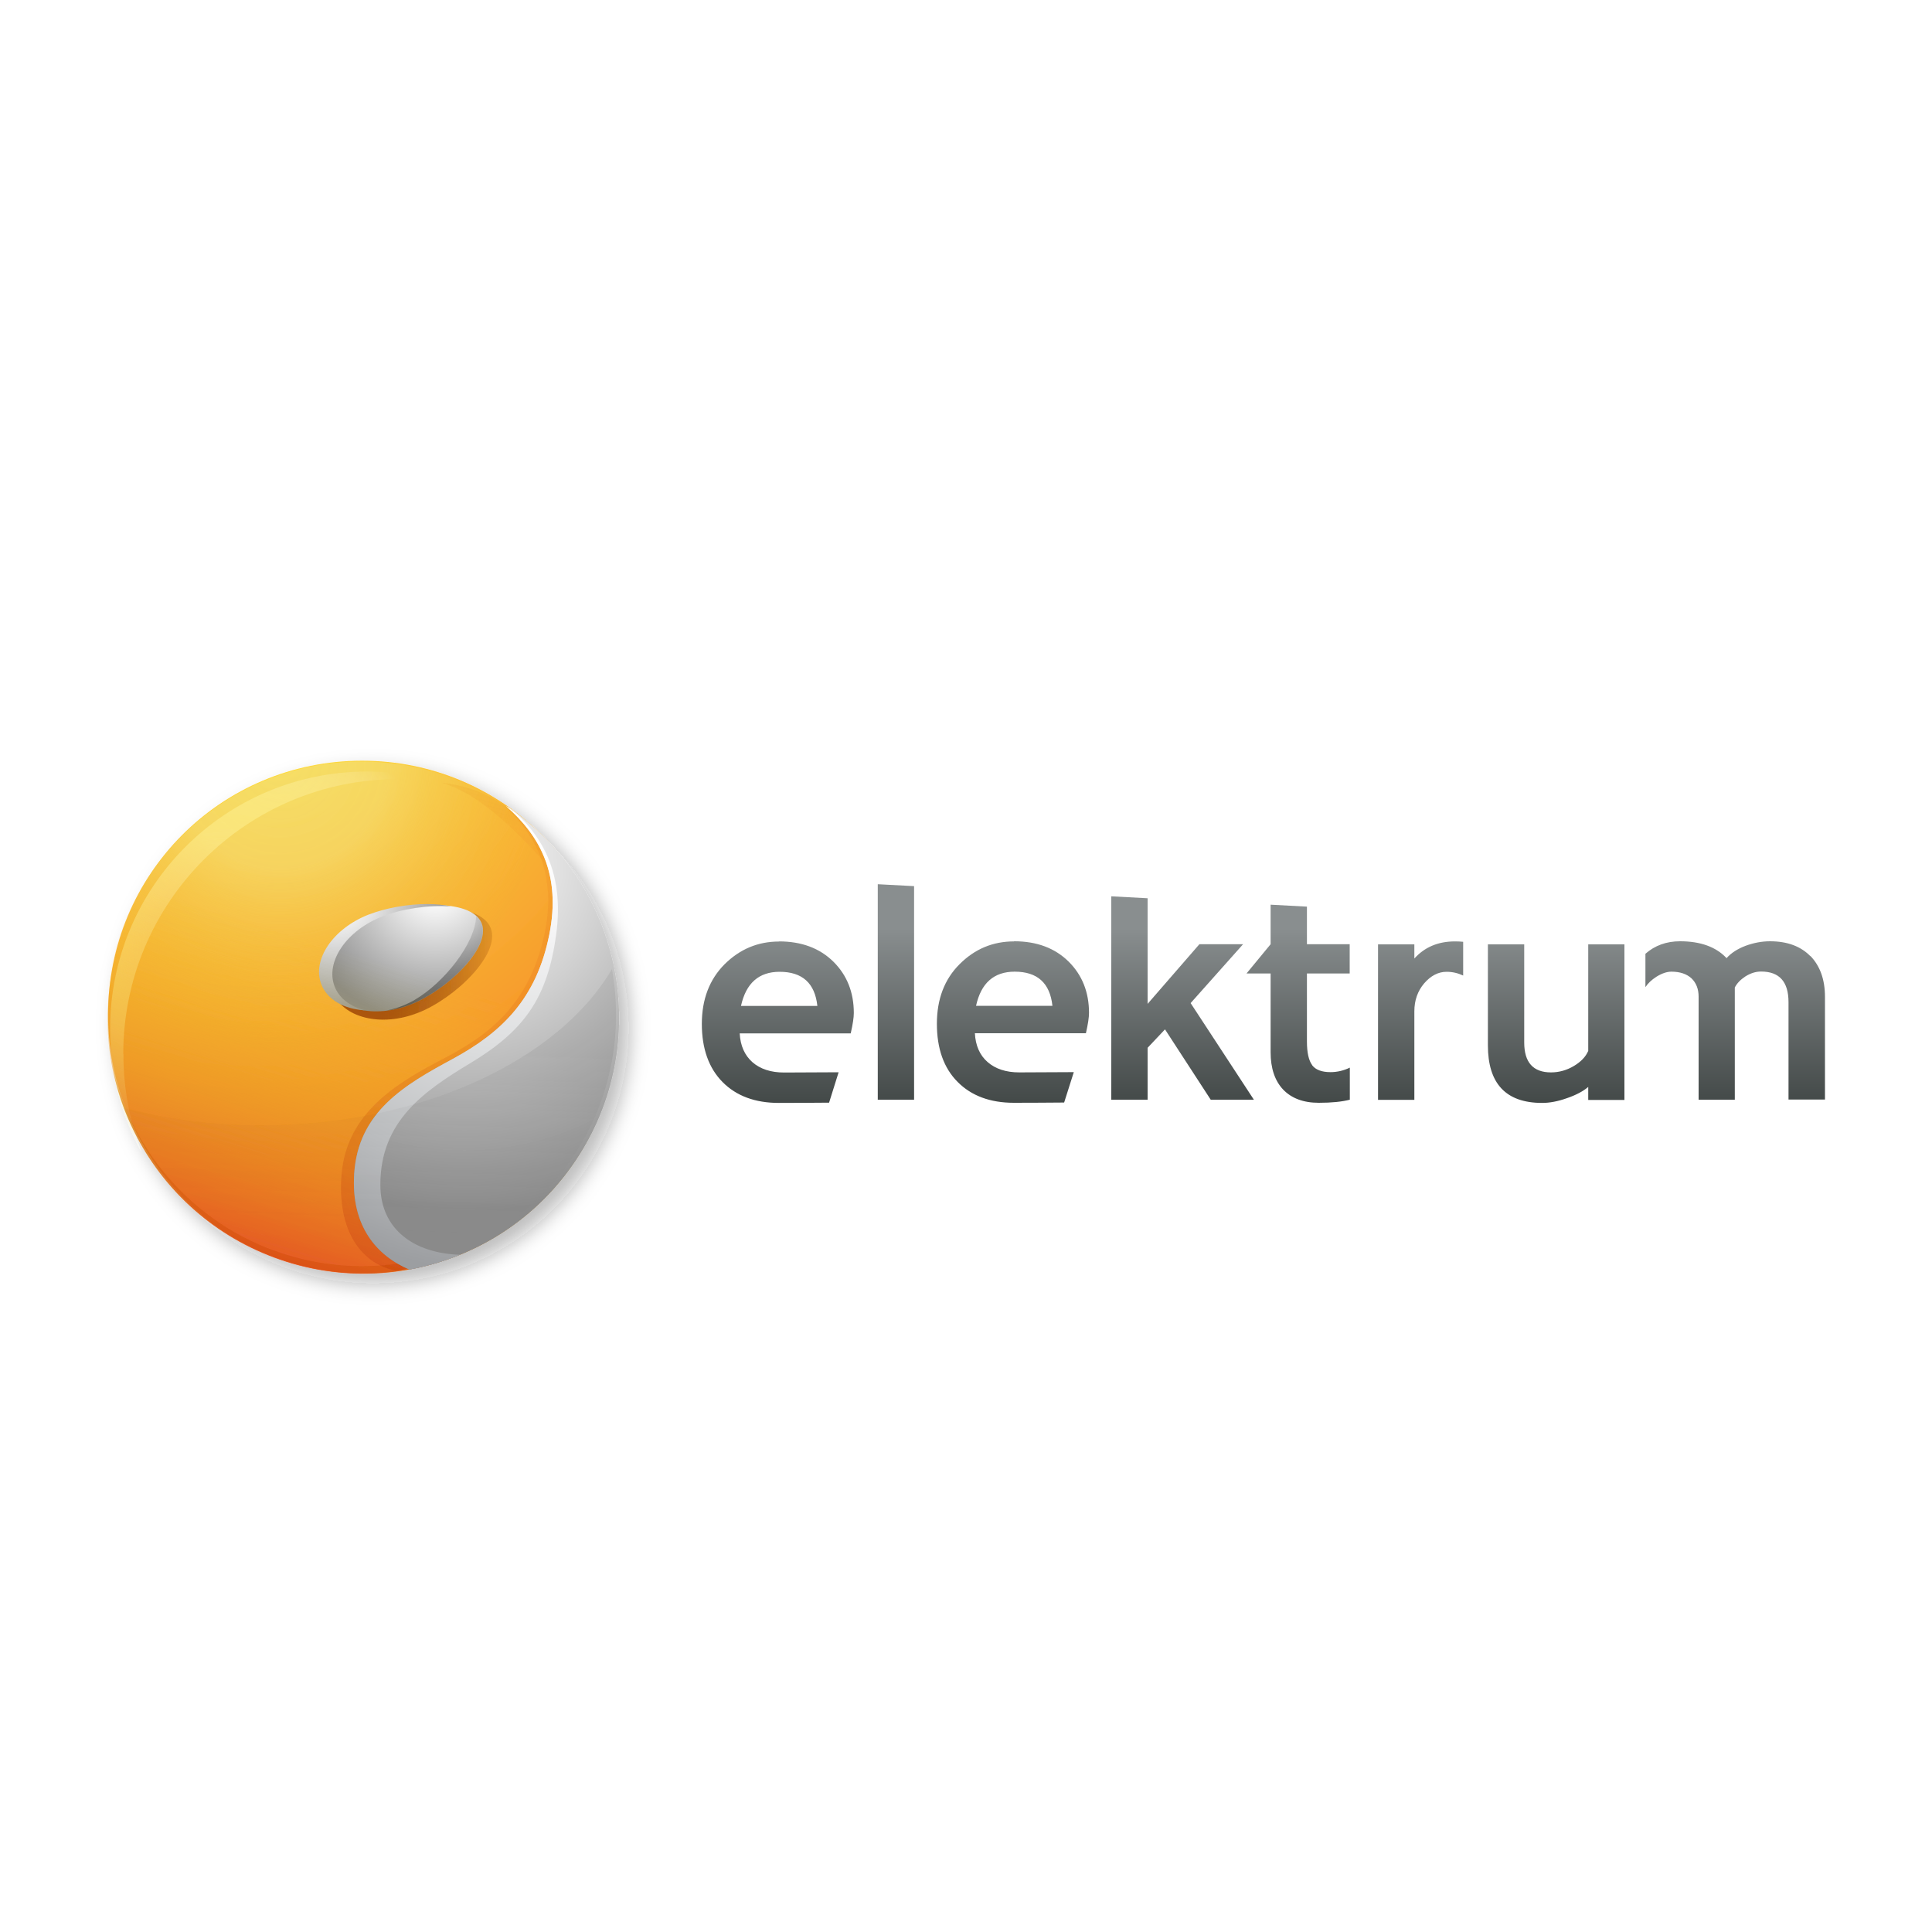
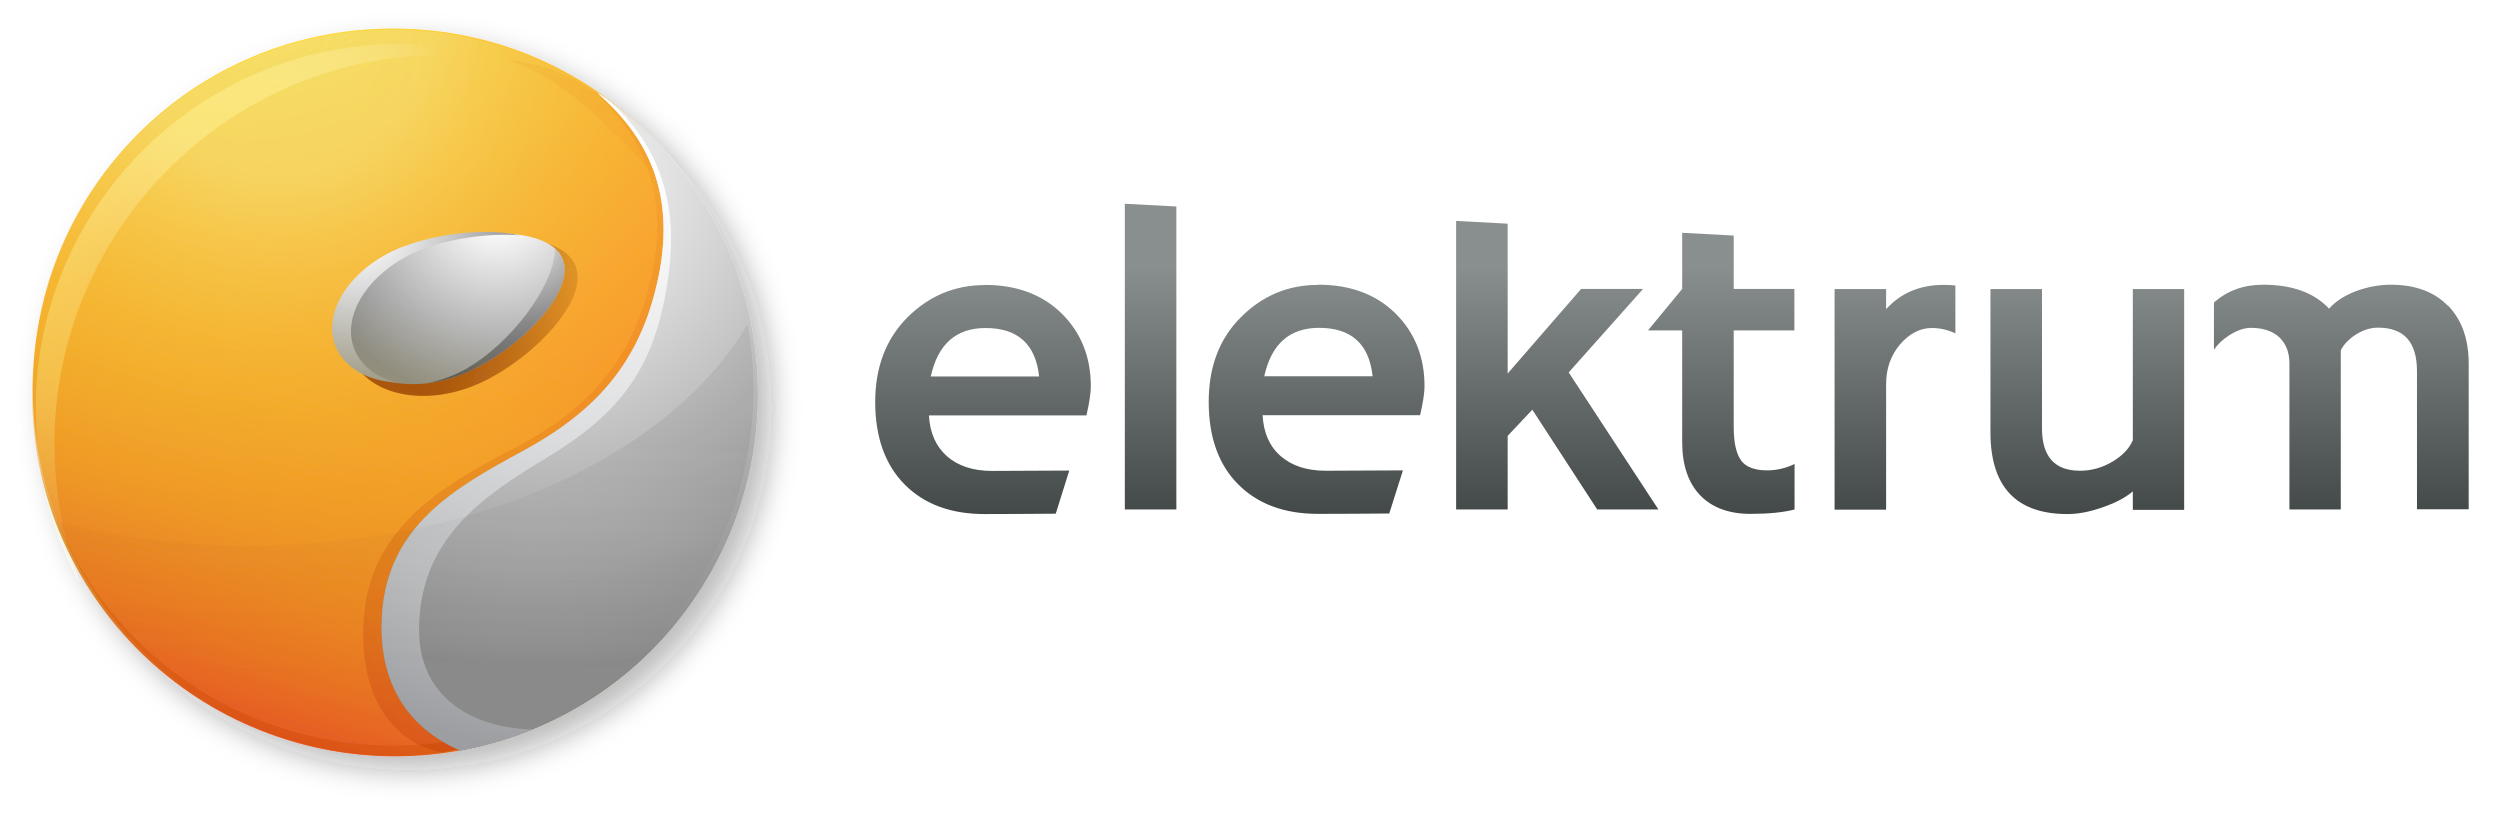
- <svg xmlns="http://www.w3.org/2000/svg" viewBox="0 0 150 150" width="200" height="200">
+ <svg xmlns="http://www.w3.org/2000/svg" viewBox="6.8 57.5 136.4 44.6" width="273" height="89">
  <defs>
    <style>.cls-1{fill:none;}.cls-2{fill:url(#radial-gradient-6);}.cls-2,.cls-3,.cls-4,.cls-5,.cls-6,.cls-7{mix-blend-mode:multiply;}.cls-8{fill:url(#linear-gradient);}.cls-3{fill:url(#linear-gradient-3);}.cls-9{filter:url(#drop-shadow-1);}.cls-4{fill:#e7cc1f;opacity:.45;}.cls-5{fill:url(#linear-gradient-2);opacity:.2;}.cls-6{fill:url(#linear-gradient-5);opacity:.25;}.cls-10{fill:url(#radial-gradient-5);}.cls-11{fill:url(#radial-gradient-3);}.cls-12{fill:url(#radial-gradient-4);}.cls-13{fill:url(#radial-gradient-8);}.cls-14{fill:url(#radial-gradient-7);}.cls-15{fill:url(#radial-gradient-2);}.cls-16{fill:url(#linear-gradient-4);}.cls-17{fill:url(#radial-gradient);}.cls-18{isolation:isolate;}.cls-7{fill:url(#linear-gradient-6);opacity:.08;}</style>
    <linearGradient id="linear-gradient" x1="98.09" y1="85.63" x2="98.09" y2="70.44" gradientUnits="userSpaceOnUse">
      <stop offset="0" stop-color="#434948" />
      <stop offset=".89" stop-color="#898e8f" />
    </linearGradient>
    <filter id="drop-shadow-1">
      <feOffset dx=".76" dy=".76" />
      <feGaussianBlur result="blur" stdDeviation=".76" />
      <feFlood flood-color="#231f20" flood-opacity=".3" />
      <feComposite in2="blur" operator="in" />
      <feComposite in="SourceGraphic" />
    </filter>
    <radialGradient id="radial-gradient" cx="19.88" cy="50.78" fx="19.88" fy="50.78" r="47.68" gradientUnits="userSpaceOnUse">
      <stop offset="0" stop-color="#fff249" />
      <stop offset="1" stop-color="#f37920" />
    </radialGradient>
    <radialGradient id="radial-gradient-2" cx="21.81" cy="59.11" fx="21.81" fy="59.11" r="24.25" gradientUnits="userSpaceOnUse">
      <stop offset="0" stop-color="#f0e18b" stop-opacity=".5" />
      <stop offset=".34" stop-color="#f0e18b" stop-opacity=".45" />
      <stop offset=".94" stop-color="#ecac20" stop-opacity="0" />
    </radialGradient>
    <linearGradient id="linear-gradient-2" x1="39.39" y1="60.18" x2="37.34" y2="67.83" gradientUnits="userSpaceOnUse">
      <stop offset="0" stop-color="#e9b522" stop-opacity=".65" />
      <stop offset=".64" stop-color="#e48426" stop-opacity=".3" />
      <stop offset=".98" stop-color="#e26e28" stop-opacity=".13" />
      <stop offset="1" stop-color="#e26e28" stop-opacity=".12" />
    </linearGradient>
    <radialGradient id="radial-gradient-3" cx="17.24" cy="73.51" fx="17.24" fy="73.51" r="21.68" gradientUnits="userSpaceOnUse">
      <stop offset=".07" stop-color="#fff" stop-opacity="0" />
      <stop offset=".13" stop-color="#fffce4" stop-opacity=".11" />
      <stop offset=".23" stop-color="#fff9c3" stop-opacity=".26" />
      <stop offset=".32" stop-color="#fff7ab" stop-opacity=".36" />
      <stop offset=".4" stop-color="#fff69d" stop-opacity=".43" />
      <stop offset=".46" stop-color="#fff698" stop-opacity=".45" />
      <stop offset=".53" stop-color="#fff69c" stop-opacity=".43" />
      <stop offset=".61" stop-color="#fff7a8" stop-opacity=".38" />
      <stop offset=".69" stop-color="#fff9bd" stop-opacity=".28" />
      <stop offset=".78" stop-color="#fffbdb" stop-opacity=".16" />
      <stop offset=".87" stop-color="#fff" stop-opacity="0" />
    </radialGradient>
    <linearGradient id="linear-gradient-3" x1="25.64" y1="74.84" x2="38.21" y2="74.84" gradientUnits="userSpaceOnUse">
      <stop offset="0" stop-color="#a76b29" />
      <stop offset=".31" stop-color="#a76b29" />
      <stop offset=".44" stop-color="#a46b29" stop-opacity=".9" />
      <stop offset=".68" stop-color="#9f6b29" stop-opacity=".63" />
      <stop offset="1" stop-color="#976b29" stop-opacity=".23" />
    </linearGradient>
    <radialGradient id="radial-gradient-4" cx="33.82" cy="68.73" fx="33.82" fy="68.73" r="12.41" gradientUnits="userSpaceOnUse">
      <stop offset=".08" stop-color="#fff" />
      <stop offset=".87" stop-color="#888" />
    </radialGradient>
    <radialGradient id="radial-gradient-5" cx="26.12" cy="69.6" fx="26.12" fy="69.6" r="12.24" gradientUnits="userSpaceOnUse">
      <stop offset=".08" stop-color="#fff" />
      <stop offset="1" stop-color="#6b6b6b" />
    </radialGradient>
    <radialGradient id="radial-gradient-6" cx="35.72" cy="70.97" fx="35.72" fy="70.97" r="10.58" gradientUnits="userSpaceOnUse">
      <stop offset="0" stop-color="#fff" />
      <stop offset=".21" stop-color="#d7d7d7" />
      <stop offset=".4" stop-color="#bababa" />
      <stop offset=".56" stop-color="#a9a9a9" />
      <stop offset=".68" stop-color="#a3a3a3" />
      <stop offset="1" stop-color="#787878" />
    </radialGradient>
    <linearGradient id="linear-gradient-4" x1="22.28" y1="97.97" x2="34.05" y2="60.33" gradientUnits="userSpaceOnUse">
      <stop offset="0" stop-color="#e55a25" />
      <stop offset=".09" stop-color="#e56e23" stop-opacity=".82" />
      <stop offset=".28" stop-color="#e69721" stop-opacity=".47" />
      <stop offset=".44" stop-color="#e6b51f" stop-opacity=".22" />
      <stop offset=".56" stop-color="#e6c81e" stop-opacity=".06" />
      <stop offset=".62" stop-color="#e7cf1e" stop-opacity="0" />
      <stop offset="1" stop-color="#e7cf1e" stop-opacity="0" />
    </linearGradient>
    <linearGradient id="linear-gradient-5" x1="21.54" y1="86.93" x2="54.71" y2="72.06" gradientUnits="userSpaceOnUse">
      <stop offset="0" stop-color="#c76528" />
      <stop offset=".57" stop-color="#d66b29" stop-opacity=".51" />
      <stop offset="1" stop-color="#e3712a" stop-opacity=".12" />
    </linearGradient>
    <radialGradient id="radial-gradient-7" cx="36.04" cy="67.1" fx="36.04" fy="67.1" r="30.68" gradientUnits="userSpaceOnUse">
      <stop offset="0" stop-color="#fff" />
      <stop offset=".35" stop-color="#d3d3d3" />
      <stop offset=".88" stop-color="#8a8a8a" />
    </radialGradient>
    <radialGradient id="radial-gradient-8" cx="41" cy="64.45" fx="41" fy="64.45" r="34.64" gradientUnits="userSpaceOnUse">
      <stop offset=".07" stop-color="#fff" />
      <stop offset=".23" stop-color="#f5f5f6" />
      <stop offset=".5" stop-color="#dcddde" />
      <stop offset=".77" stop-color="#bdbfc1" />
      <stop offset="1" stop-color="#9c9ea1" />
    </radialGradient>
    <linearGradient id="linear-gradient-6" x1="28.19" y1="97.83" x2="29.03" y2="73.73" gradientUnits="userSpaceOnUse">
      <stop offset=".08" stop-color="#fff" stop-opacity="0" />
      <stop offset=".69" stop-color="#020202" stop-opacity=".8" />
      <stop offset="1" stop-color="#020202" stop-opacity=".8" />
    </linearGradient>
  </defs>
  <g class="cls-18">
    <g id="Layer_1">
      <rect class="cls-1" width="150" height="150" />
      <g>
        <path class="cls-8" d="M60.49,73.1c-1.65,0-3.05,.59-4.24,1.77-1.17,1.18-1.76,2.72-1.76,4.63s.54,3.43,1.61,4.51c1.07,1.08,2.53,1.62,4.37,1.62,.21,0,3.76-.01,3.9-.02l.74-2.36s-4.15,.02-4.23,.02c-1.03,0-1.85-.27-2.46-.8-.6-.53-.94-1.28-.99-2.24h8.62c.16-.7,.24-1.23,.24-1.58,0-1.61-.53-2.94-1.59-3.99-1.06-1.04-2.46-1.57-4.22-1.57m-2.95,5.01c.39-1.77,1.39-2.65,3-2.65,1.76,0,2.74,.88,2.93,2.65h-5.93Zm21.2-5.01c-1.65,0-3.05,.59-4.23,1.77-1.18,1.18-1.76,2.72-1.76,4.63s.53,3.43,1.61,4.51c1.07,1.08,2.53,1.62,4.37,1.62,.21,0,3.76-.01,3.9-.02l.75-2.36s-4.15,.02-4.23,.02c-1.03,0-1.85-.27-2.46-.8-.61-.53-.94-1.28-.99-2.24h8.62c.16-.7,.24-1.23,.24-1.58,0-1.61-.53-2.94-1.59-3.99-1.06-1.04-2.46-1.57-4.22-1.57m-2.96,5.01c.39-1.77,1.39-2.65,3-2.65,1.76,0,2.74,.88,2.93,2.65h-5.94Zm-7.63,7.29h2.82v-16.58l-2.82-.15v16.73Zm28.36-12.07h-3.39l-4.02,4.63v-8.2l-2.82-.15v15.79h2.82v-4.03l1.35-1.43,3.55,5.46h3.35l-4.91-7.5,4.08-4.58Zm5.37,9.39c-.27-.36-.41-.97-.41-1.84v-5.28h3.32v-2.27h-3.32v-2.92l-2.82-.15v3.07h0l-1.87,2.27h1.87v6.11c0,1.26,.33,2.22,.97,2.9,.65,.68,1.57,1.03,2.77,1.03,1,0,1.79-.08,2.41-.24v-2.49c-.47,.23-.98,.35-1.5,.35-.68,0-1.15-.18-1.42-.53m7.93-8.28v-1.11h-2.82v12.07h2.82v-6.87c0-.86,.26-1.58,.76-2.17,.51-.59,1.09-.9,1.74-.9,.46,0,.88,.1,1.29,.29v-2.62c-.2-.02-.41-.03-.64-.03-1.31,0-2.36,.45-3.15,1.33m13.49,7.19c-.19,.44-.55,.82-1.1,1.15-.55,.33-1.15,.5-1.78,.5-1.39,0-2.08-.78-2.08-2.32v-7.62h-2.82v7.84c0,2.97,1.4,4.47,4.21,4.47,.59,0,1.23-.12,1.93-.37,.7-.24,1.25-.53,1.65-.87v1.01h2.81v-12.08h-2.81v8.3Zm17.26-7.37c-.75-.77-1.79-1.16-3.14-1.16-.63,0-1.26,.12-1.89,.35-.63,.24-1.13,.56-1.48,.96-.81-.87-2.02-1.31-3.61-1.31-1.07,0-1.96,.33-2.69,.97v2.59c.19-.29,.47-.56,.86-.81,.42-.26,.81-.39,1.16-.39,.67,0,1.19,.18,1.56,.52,.36,.35,.55,.82,.55,1.42v8h2.81v-8.71c.16-.32,.44-.61,.82-.86,.4-.25,.8-.38,1.22-.38,1.42,0,2.13,.79,2.13,2.38v7.56h2.83v-7.97c0-1.35-.38-2.4-1.13-3.18" />
        <g class="cls-9">
          <path class="cls-17" d="M8.39,78.78c0,10.89,8.83,20.08,19.72,20.08s19.72-9.19,19.72-20.08-8.75-19.72-19.72-19.72-19.72,8.83-19.72,19.72" />
          <path class="cls-15" d="M8.4,76.8c3.53,2.86,8.04,4.58,12.95,4.58,10.11,0,18.52-7.29,20.26-16.9-3.54-3.32-8.3-5.35-13.53-5.35-10.21,0-18.62,7.74-19.67,17.67" />
          <path class="cls-5" d="M42.5,67.21l-1.26-2.89-1.91-1.64c-1.64-1.17-3.12-1.69-5.08-1.92,3.02,.82,6.25,4.16,8.25,6.46" />
          <path class="cls-11" d="M9.57,81.84c0-11.79,9.56-21.35,21.35-21.35,1.15,0,2.27,.09,3.38,.26-1.83-.55-3.77-.85-5.78-.85-11.03,0-19.97,8.94-19.97,19.97,0,3.44,.87,6.68,2.4,9.5-.89-2.35-1.37-4.89-1.37-7.54" />
          <path class="cls-3" d="M29.59,71.33c-2.86,1.11-4.54,3.65-3.76,5.68,.79,2.02,3.75,2.75,6.61,1.63,2.87-1.11,6.45-4.56,5.66-6.58-.43-1.11-2.08-1.56-3.95-1.56-1.55,0-3.26,.31-4.57,.82" />
          <path class="cls-12" d="M29.16,71.07c-2.78,1.09-4.44,3.51-3.69,5.43,.75,1.92,3.61,2.59,6.39,1.5,2.79-1.08,6.28-4.39,5.54-6.3-.4-1.03-1.94-1.44-3.71-1.44-1.53,0-3.24,.31-4.53,.81" />
          <path class="cls-10" d="M28.64,71c-2.78,1.08-4.44,3.51-3.69,5.43,.47,1.2,1.77,1.92,3.37,2.01-1.11-.29-1.98-.92-2.34-1.85-.74-1.91,.91-4.34,3.69-5.43,1.53-.6,3.64-.92,5.36-.78-.56-.13-1.2-.19-1.87-.19-1.52,0-3.22,.31-4.51,.81" />
          <path class="cls-2" d="M32.22,77.62c-.73,.42-1.49,.7-2.23,.84h0c.61-.07,1.24-.22,1.86-.46,2.52-.98,5.62-3.77,5.64-5.72v-.04c0-.19-.04-.37-.1-.54-.09-.22-.23-.41-.42-.58-.06,2.13-2.51,5.19-4.76,6.5" />
          <path class="cls-16" d="M9.25,73.24c-3.25,10.39,2.58,21.47,13.03,24.74,10.45,3.26,21.55-2.51,24.8-12.9,3.25-10.4-2.58-21.47-13.03-24.74-1.98-.62-3.98-.91-5.95-.91-8.42,0-16.22,5.39-18.85,13.82" />
          <path class="cls-6" d="M39.1,62.51c2.58,2.35,4.18,5.48,3.14,10.15-1.1,4.94-3.83,7.47-7.67,9.46-3.73,1.93-7.65,4.24-8.05,9.06-.34,4.05,1.26,6.84,4.2,7.49,4.93-.8,9.71-3.71,12.92-8.04,6.53-8.81,4.59-21.14-4.11-27.82-.31-.24-.31-.23-.42-.3h0Z" />
          <path class="cls-4" d="M47.43,83.8c.78-3.24,.79-6.34,.04-9.36,.59,2.83,.64,5.72-.09,8.71-2.6,10.65-13.34,17.18-24,14.58-7.41-1.81-12.83-7.57-14.56-14.49,1.53,7.23,7.07,13.18,14.73,15.05,10.65,2.6,21.27-3.84,23.87-14.49" />
          <path class="cls-14" d="M42.64,72.6c-1,4.95-3.68,7.55-7.48,9.61-3.7,2-7.35,4.08-7.66,8.92-.26,4.05,1.73,6.35,4.29,7.44,4.91-.9,9.49-3.63,12.61-8.03,6.35-8.95,4.25-21.34-4.69-27.7-.14-.1-.28-.17-.43-.27,2.64,2.3,4.31,5.33,3.36,10.03" />
          <path class="cls-13" d="M42.64,72.6c-1,4.95-3.68,7.55-7.48,9.61-3.7,2-7.35,4.08-7.66,8.92-.26,4.05,1.73,6.35,4.29,7.44,1.34-.24,2.67-.63,3.94-1.15-3.52-.1-6.21-1.93-6.2-5.45,0-4.93,3.41-7.27,6.94-9.4,4.16-2.5,6.05-5.01,6.72-10.09,.58-4.35-.85-7.23-3.14-9.37-.12-.09-.23-.17-.34-.26-.14-.1-.28-.17-.42-.26,2.64,2.31,4.3,5.32,3.35,10.02" />
          <path class="cls-7" d="M20.24,87.37c-3.81,0-7.28-.49-10.63-1.34,2.9,7.4,9.91,12.65,18.33,12.65,10.99,0,19.89-8.91,19.89-19.89,0-1.22-.11-2.4-.32-3.55-4.11,7.03-14.73,12.13-27.28,12.13" />
        </g>
      </g>
    </g>
  </g>
</svg>
